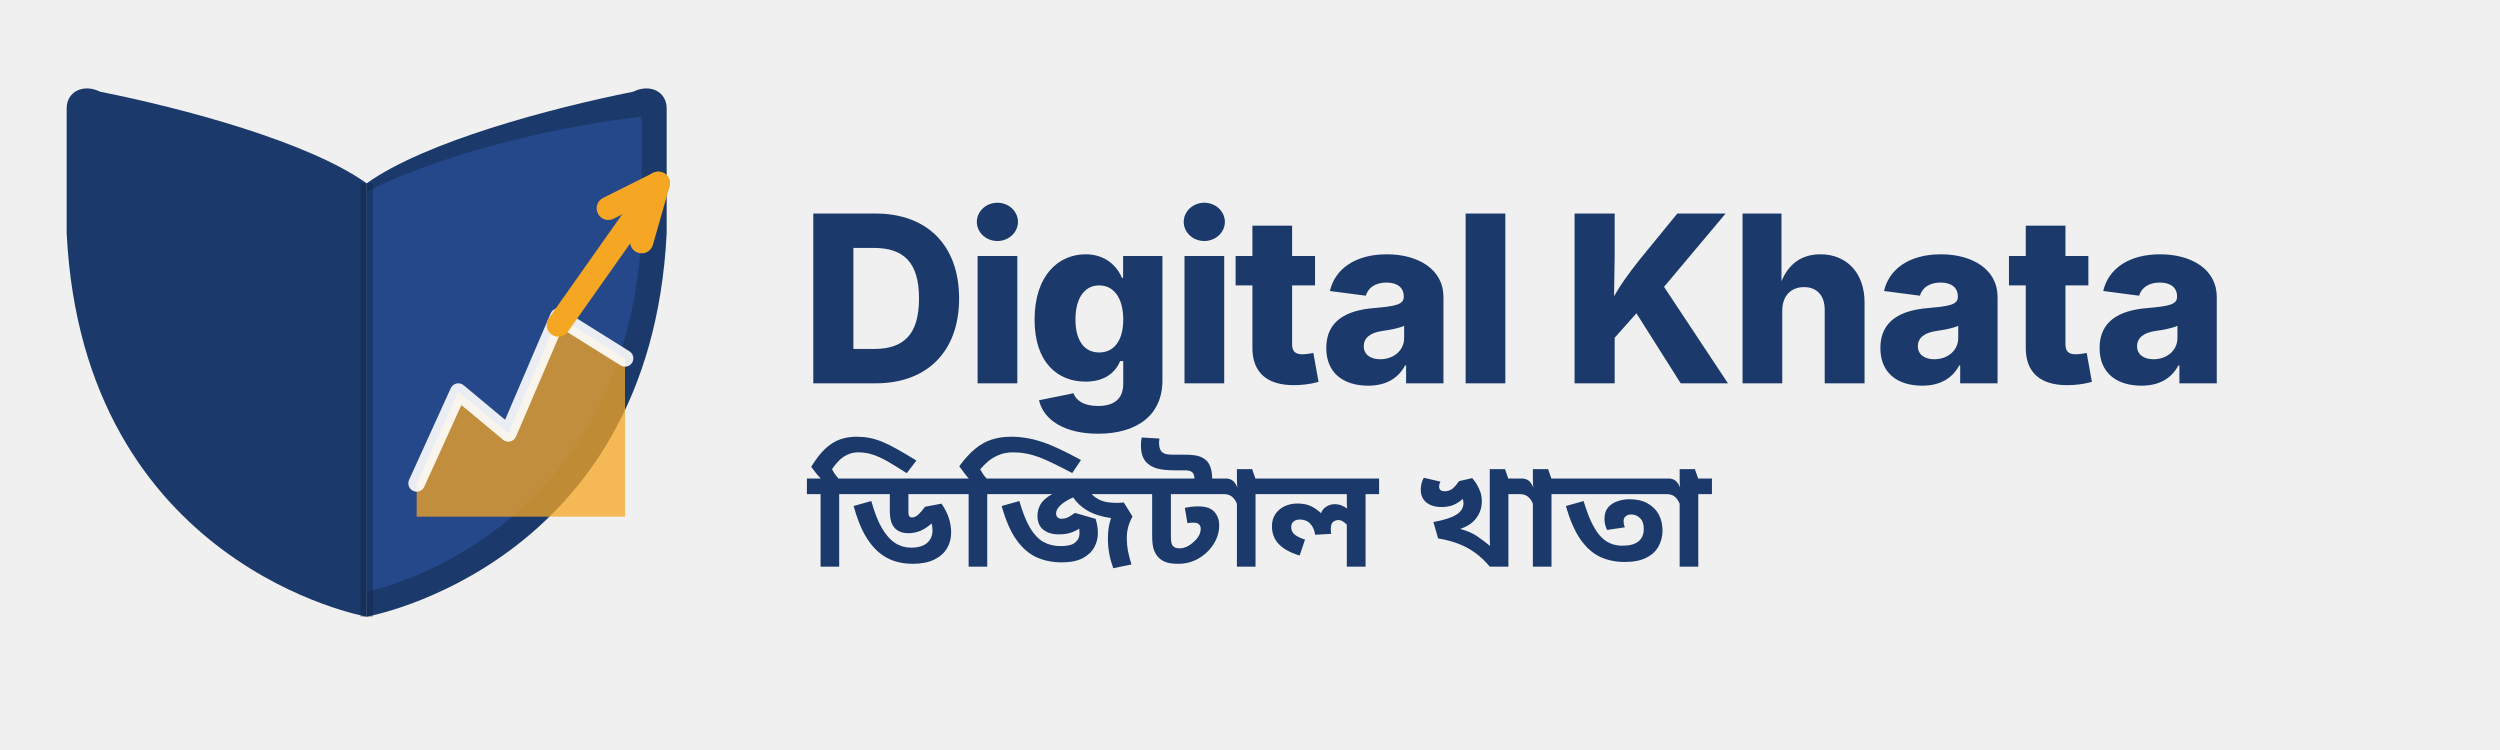
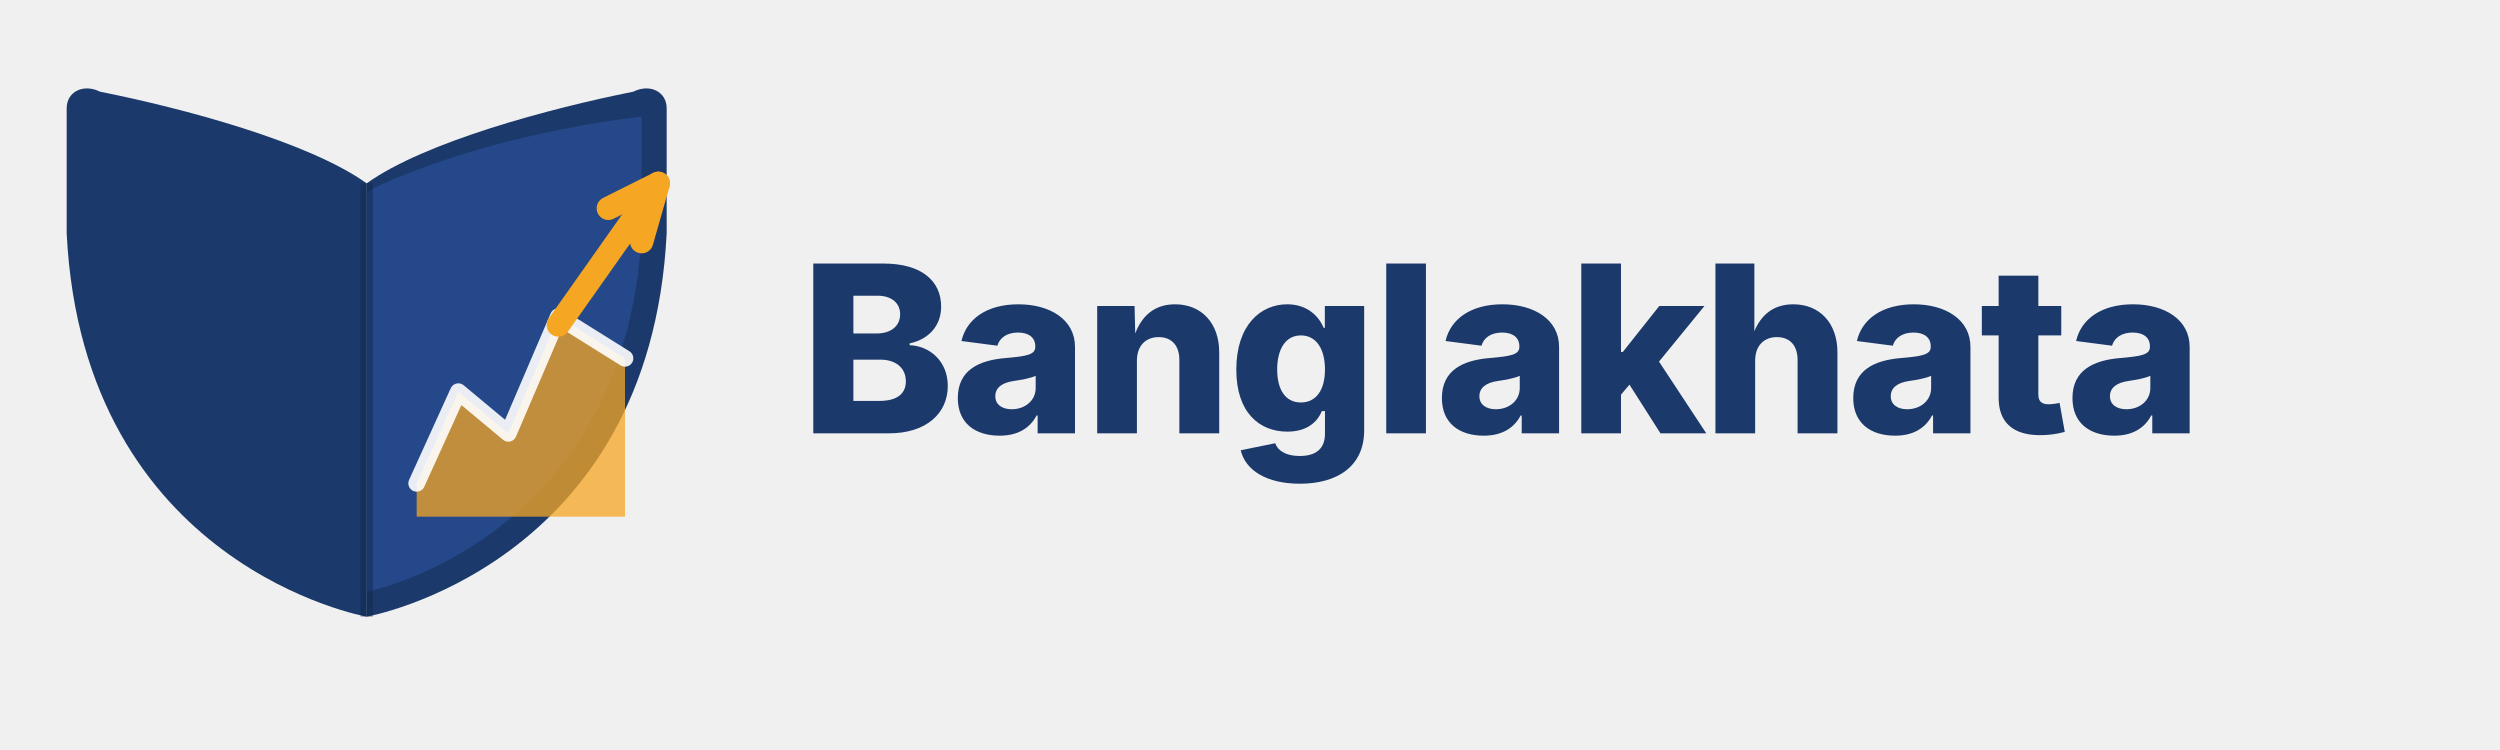
<svg xmlns="http://www.w3.org/2000/svg" viewBox="0 0 300 90" fill="none">
  <path d="M44,74 C44,74 10,68 8,28 L8,13 C8,11 10,10 12,11 C22,13 37,17 44,22 Z" fill="#1B3A6B" />
  <path d="M44,74 C44,74 78,68 80,28 L80,13 C80,11 78,10 76,11 C66,13 51,17 44,22 Z" fill="#1B3A6B" />
  <path d="M44,71 C44,71 75,65 77,28 L77,14 C68,15 54,18 44,23 Z" fill="#24488A" />
  <path d="M50,58 L55,47 L61,52 L67,38 L75,43 L75,62 L50,62 Z" fill="#F5A623" opacity="0.75" />
  <polyline points="50,58 55,47 61,52 67,38 75,43" fill="none" stroke="#ffffff" stroke-width="2" stroke-linecap="round" stroke-linejoin="round" opacity="0.9" />
  <line x1="67" y1="39" x2="79" y2="22" stroke="#F5A623" stroke-width="2.8" stroke-linecap="round" />
  <path d="M79,22 L73,25 M79,22 L77,29" fill="none" stroke="#F5A623" stroke-width="2.8" stroke-linecap="round" stroke-linejoin="round" />
  <line x1="44" y1="22" x2="44" y2="74" stroke="#0D2040" stroke-width="1.5" opacity="0.4" />
-   <text x="96" y="46" font-family="'Inter', 'Segoe UI', Arial, sans-serif" font-size="28" font-weight="800" fill="#1B3A6B" letter-spacing="-0.5">Digital Khata</text>
-   <text x="97" y="68" font-family="'Inter', 'Noto Sans Bengali', Arial, sans-serif" font-size="17" font-weight="600" fill="#1B3A6B">ডিজিটাল খাতা</text>
+   <text x="96" y="52" font-family="'Inter', 'Segoe UI', Arial, sans-serif" font-size="28" font-weight="800" fill="#1B3A6B" letter-spacing="-0.5">Banglakhata</text>
</svg>
